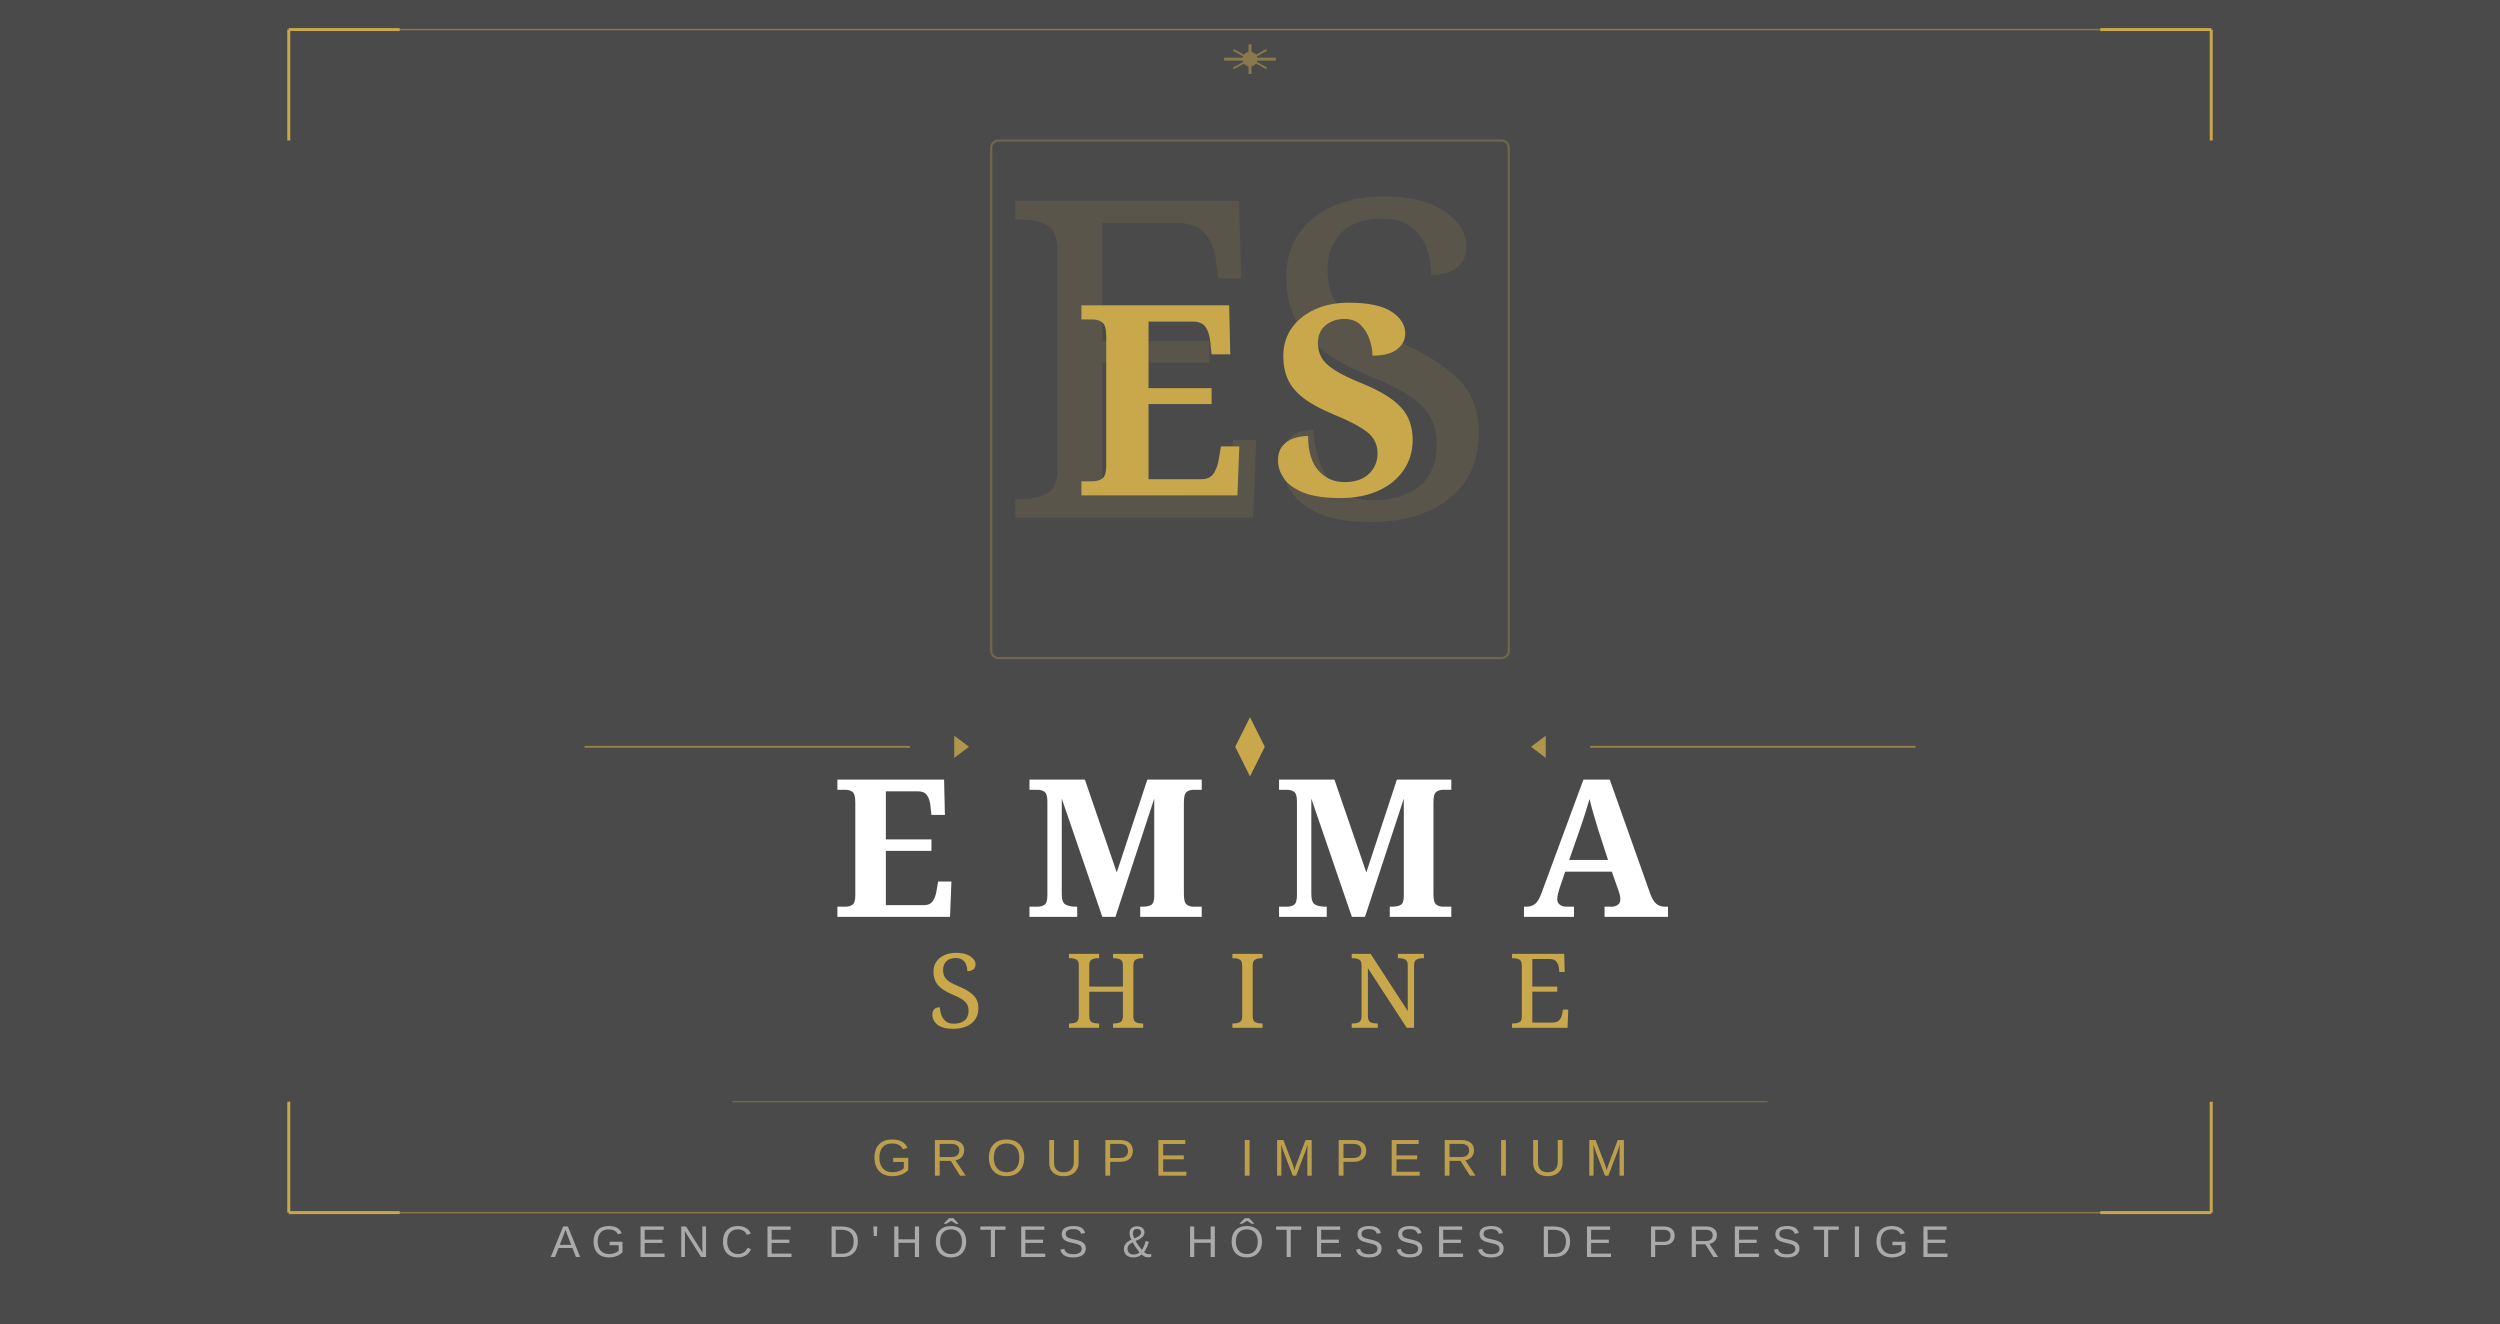
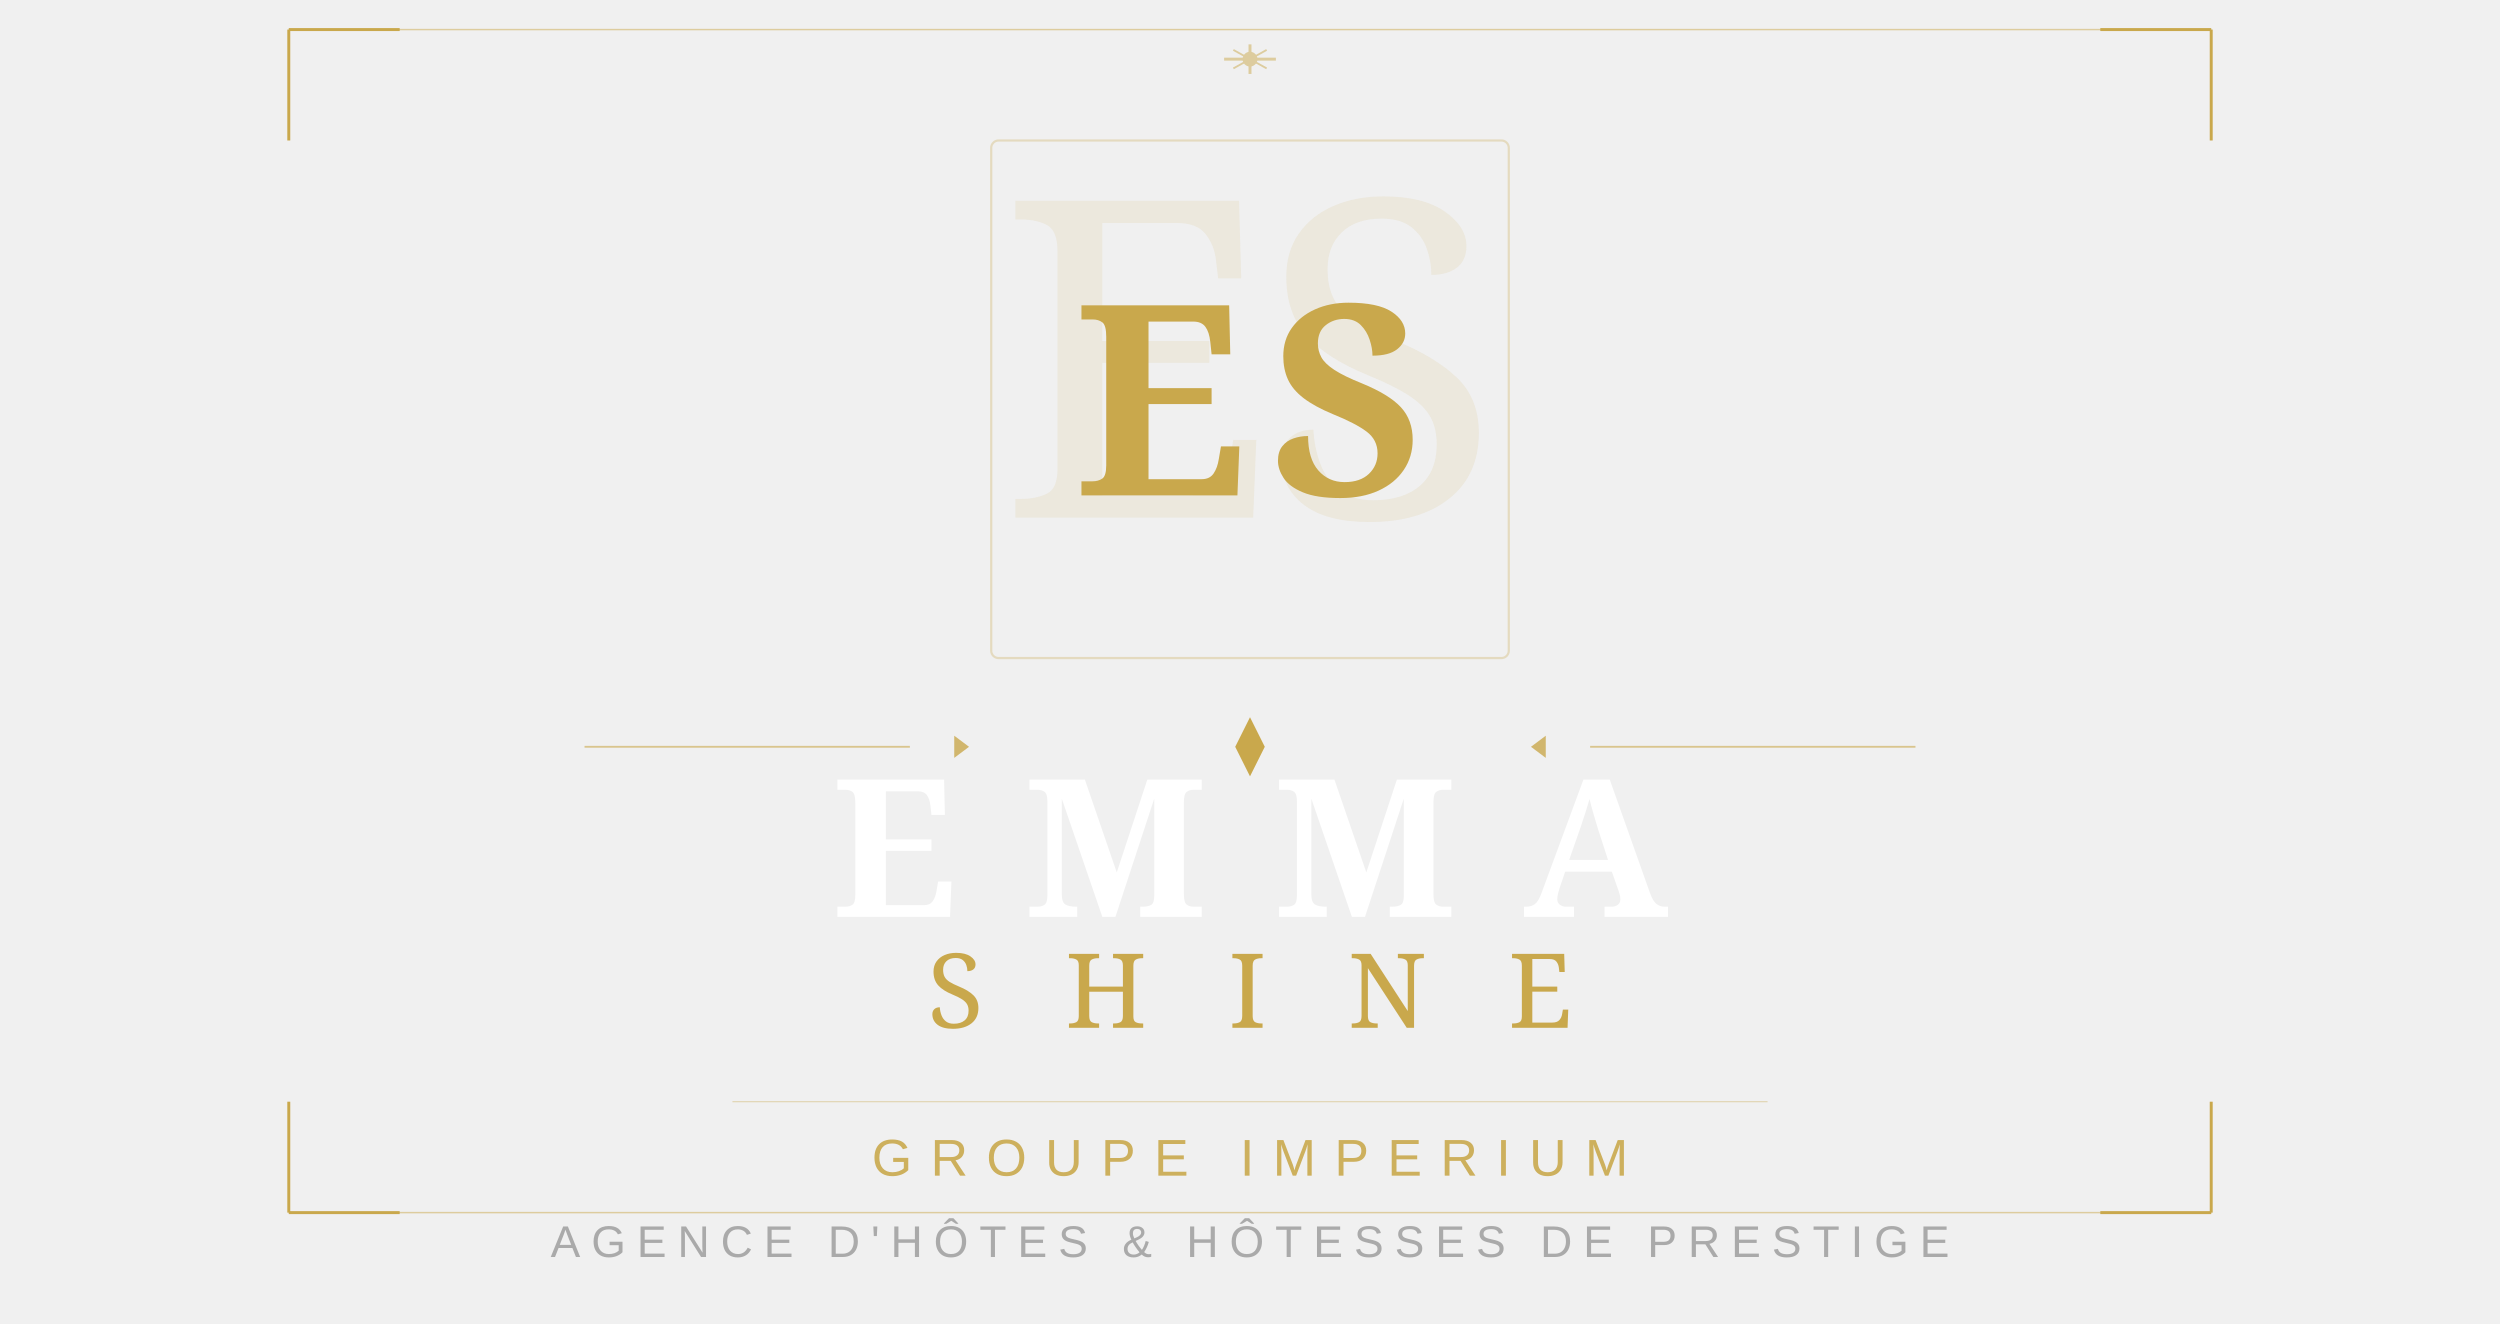
<svg xmlns="http://www.w3.org/2000/svg" width="680" height="360" viewBox="60 42 560 358">
  <defs>
    <style>
      .serif { font-family: 'Cormorant Garamond', Georgia, serif; }
      .sans  { font-family: 'Montserrat', 'Helvetica Neue', Arial, sans-serif; }
    </style>
  </defs>
-   <rect x="0" y="0" width="680" height="420" fill="rgba(10,10,10,0.72)" />
  <line x1="80" y1="50" x2="600" y2="50" stroke="#C9A84C" stroke-width="0.4" opacity="0.5" />
  <line x1="80" y1="370" x2="600" y2="370" stroke="#C9A84C" stroke-width="0.4" opacity="0.5" />
  <line x1="80" y1="50" x2="80" y2="80" stroke="#C9A84C" stroke-width="0.8" />
  <line x1="80" y1="50" x2="110" y2="50" stroke="#C9A84C" stroke-width="0.8" />
  <line x1="600" y1="50" x2="600" y2="80" stroke="#C9A84C" stroke-width="0.8" />
  <line x1="600" y1="50" x2="570" y2="50" stroke="#C9A84C" stroke-width="0.8" />
  <line x1="80" y1="370" x2="80" y2="340" stroke="#C9A84C" stroke-width="0.8" />
  <line x1="80" y1="370" x2="110" y2="370" stroke="#C9A84C" stroke-width="0.8" />
  <line x1="600" y1="370" x2="600" y2="340" stroke="#C9A84C" stroke-width="0.8" />
  <line x1="600" y1="370" x2="570" y2="370" stroke="#C9A84C" stroke-width="0.8" />
  <rect x="270" y="80" width="140" height="140" rx="2" fill="none" stroke="#C9A84C" stroke-width="0.6" opacity="0.3" />
  <text x="340" y="182" text-anchor="middle" font-family="'Cormorant Garamond', Georgia, serif" font-size="120" font-weight="300" fill="#C9A84C" opacity="0.12" letter-spacing="-4">ES</text>
  <text x="340" y="176" text-anchor="middle" font-family="'Cormorant Garamond', Georgia, serif" font-size="72" font-weight="600" fill="#C9A84C" letter-spacing="6">ES</text>
  <line x1="160" y1="244" x2="248" y2="244" stroke="#C9A84C" stroke-width="0.5" opacity="0.6" />
  <polygon points="264,244 260,241 260,247" fill="#C9A84C" opacity="0.8" />
  <polygon points="340,236 344,244 340,252 336,244" fill="#C9A84C" />
  <polygon points="416,244 420,241 420,247" fill="#C9A84C" opacity="0.8" />
  <line x1="432" y1="244" x2="520" y2="244" stroke="#C9A84C" stroke-width="0.5" opacity="0.6" />
  <text x="340" y="290" text-anchor="middle" font-family="'Cormorant Garamond', Georgia, serif" font-size="52" font-weight="600" fill="#ffffff" letter-spacing="18">EMMA</text>
  <text x="340" y="320" text-anchor="middle" font-family="'Cormorant Garamond', Georgia, serif" font-size="28" font-weight="300" fill="#C9A84C" letter-spacing="22">SHINE</text>
  <line x1="200" y1="340" x2="480" y2="340" stroke="#C9A84C" stroke-width="0.3" opacity="0.4" />
  <text x="340" y="360" text-anchor="middle" font-family="'Montserrat', 'Helvetica Neue', Arial, sans-serif" font-size="14" font-weight="400" fill="#C9A84C" letter-spacing="5" opacity="0.9">GROUPE IMPERIUM</text>
  <text x="340" y="382" text-anchor="middle" font-family="'Montserrat', 'Helvetica Neue', Arial, sans-serif" font-size="12" font-weight="300" fill="#aaaaaa" letter-spacing="3">AGENCE D'HÔTES &amp; HÔTESSES DE PRESTIGE</text>
  <g opacity="0.5">
    <line x1="340" y1="62" x2="340" y2="54" stroke="#C9A84C" stroke-width="0.8" />
    <line x1="333" y1="58" x2="347" y2="58" stroke="#C9A84C" stroke-width="0.8" />
    <line x1="335.5" y1="55.5" x2="344.5" y2="60.5" stroke="#C9A84C" stroke-width="0.5" />
    <line x1="344.5" y1="55.5" x2="335.5" y2="60.5" stroke="#C9A84C" stroke-width="0.5" />
    <circle cx="340" cy="58" r="2" fill="#C9A84C" />
  </g>
</svg>
